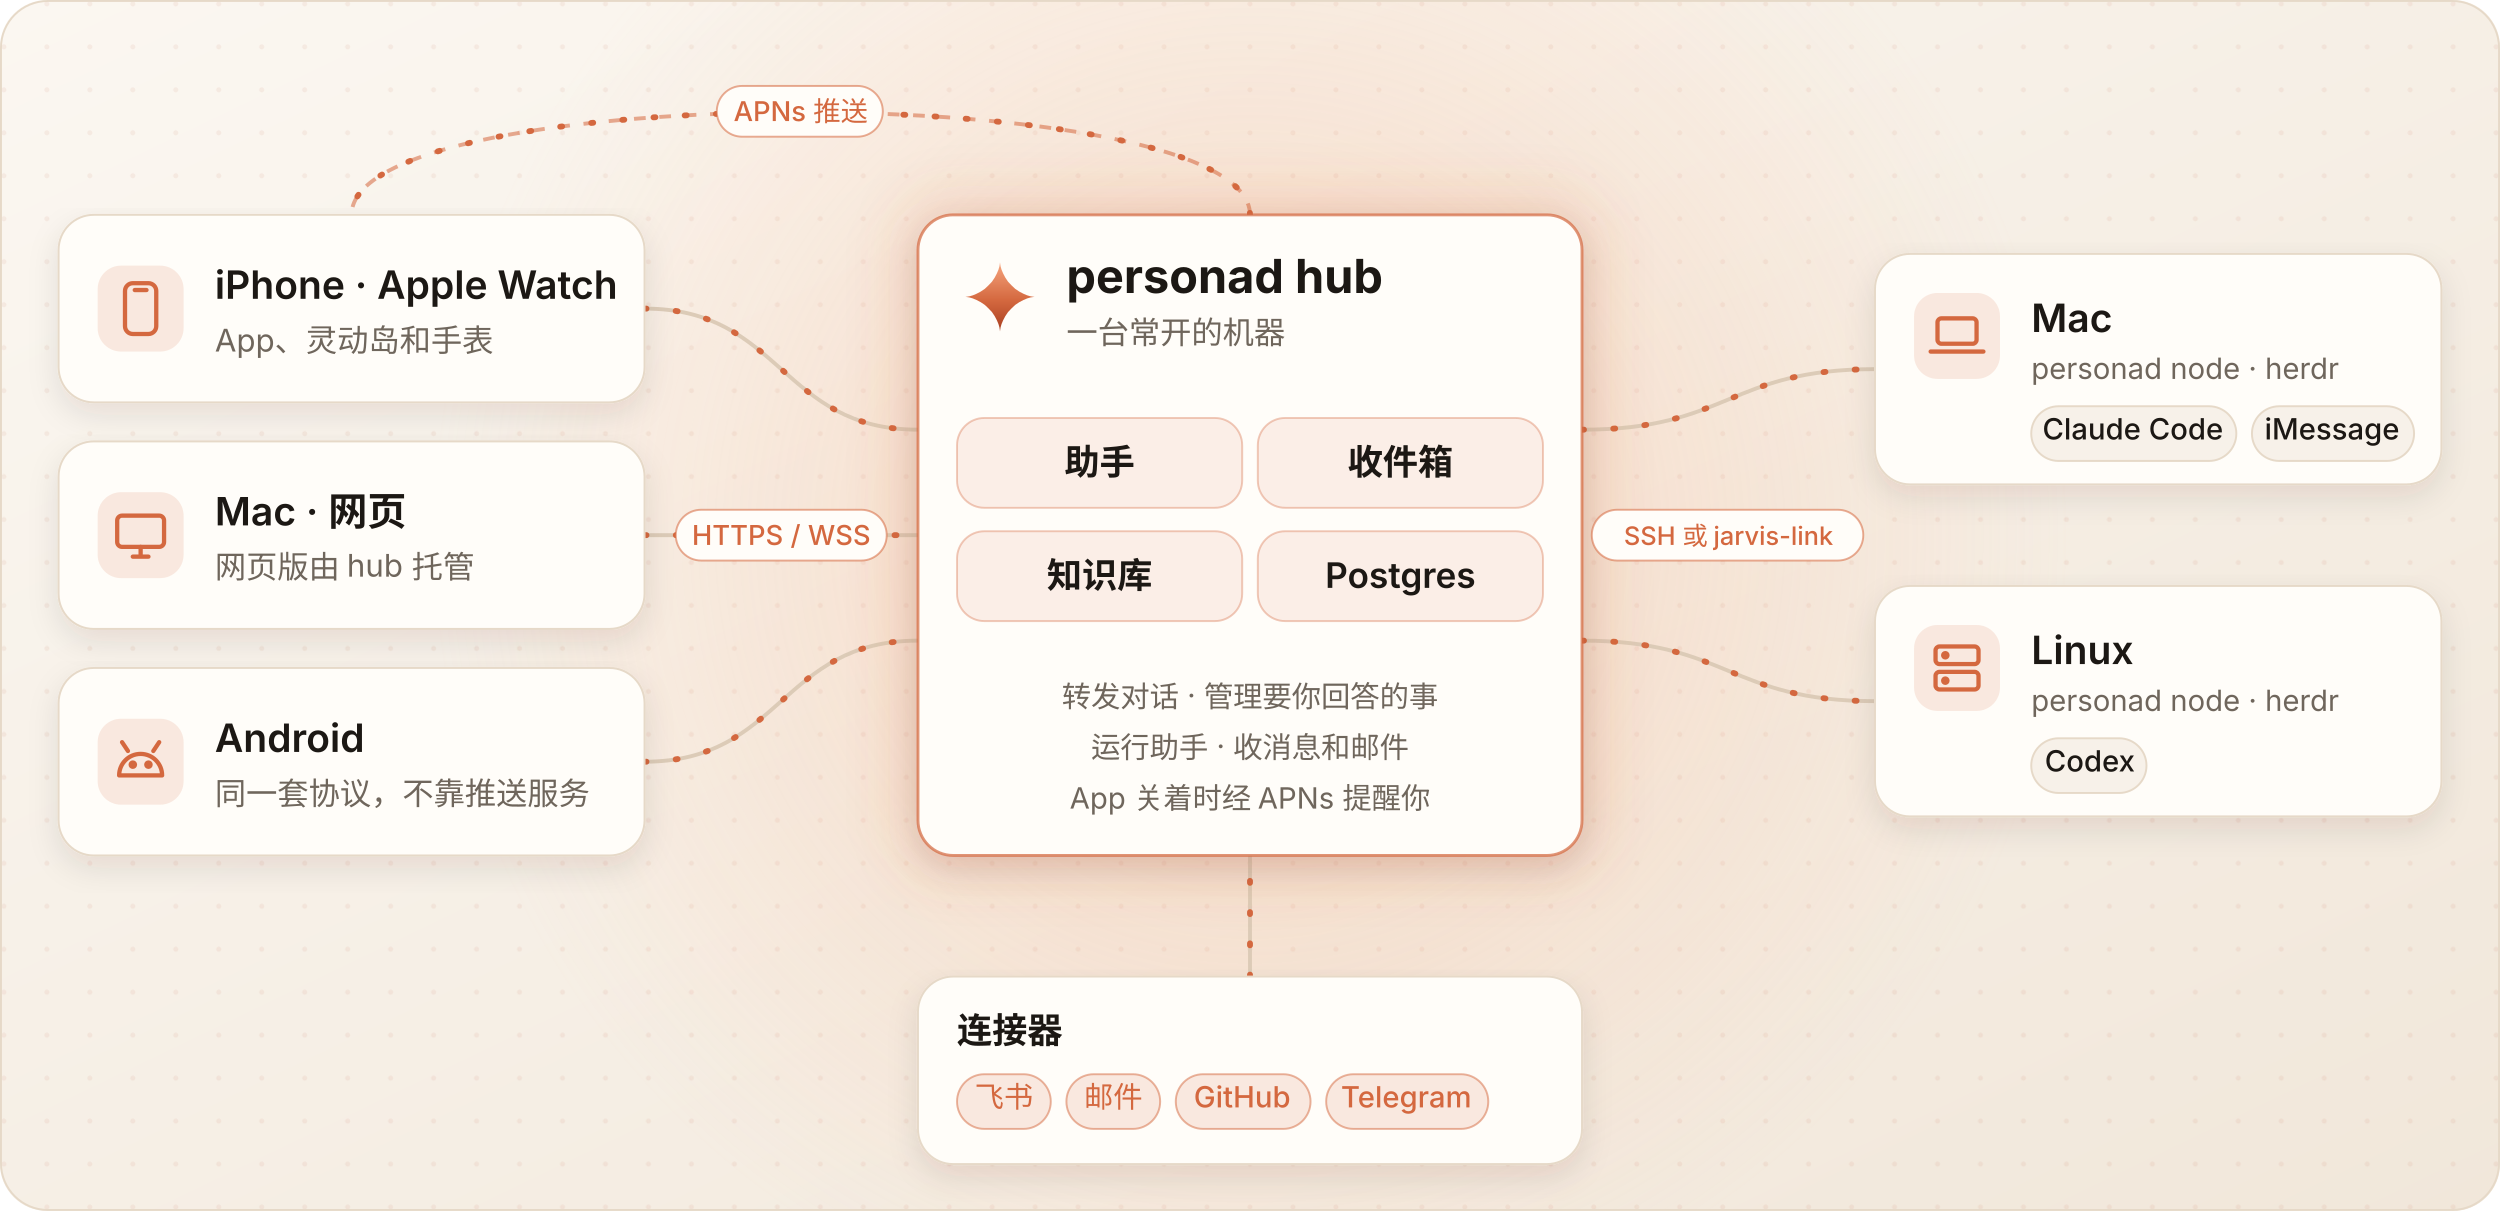
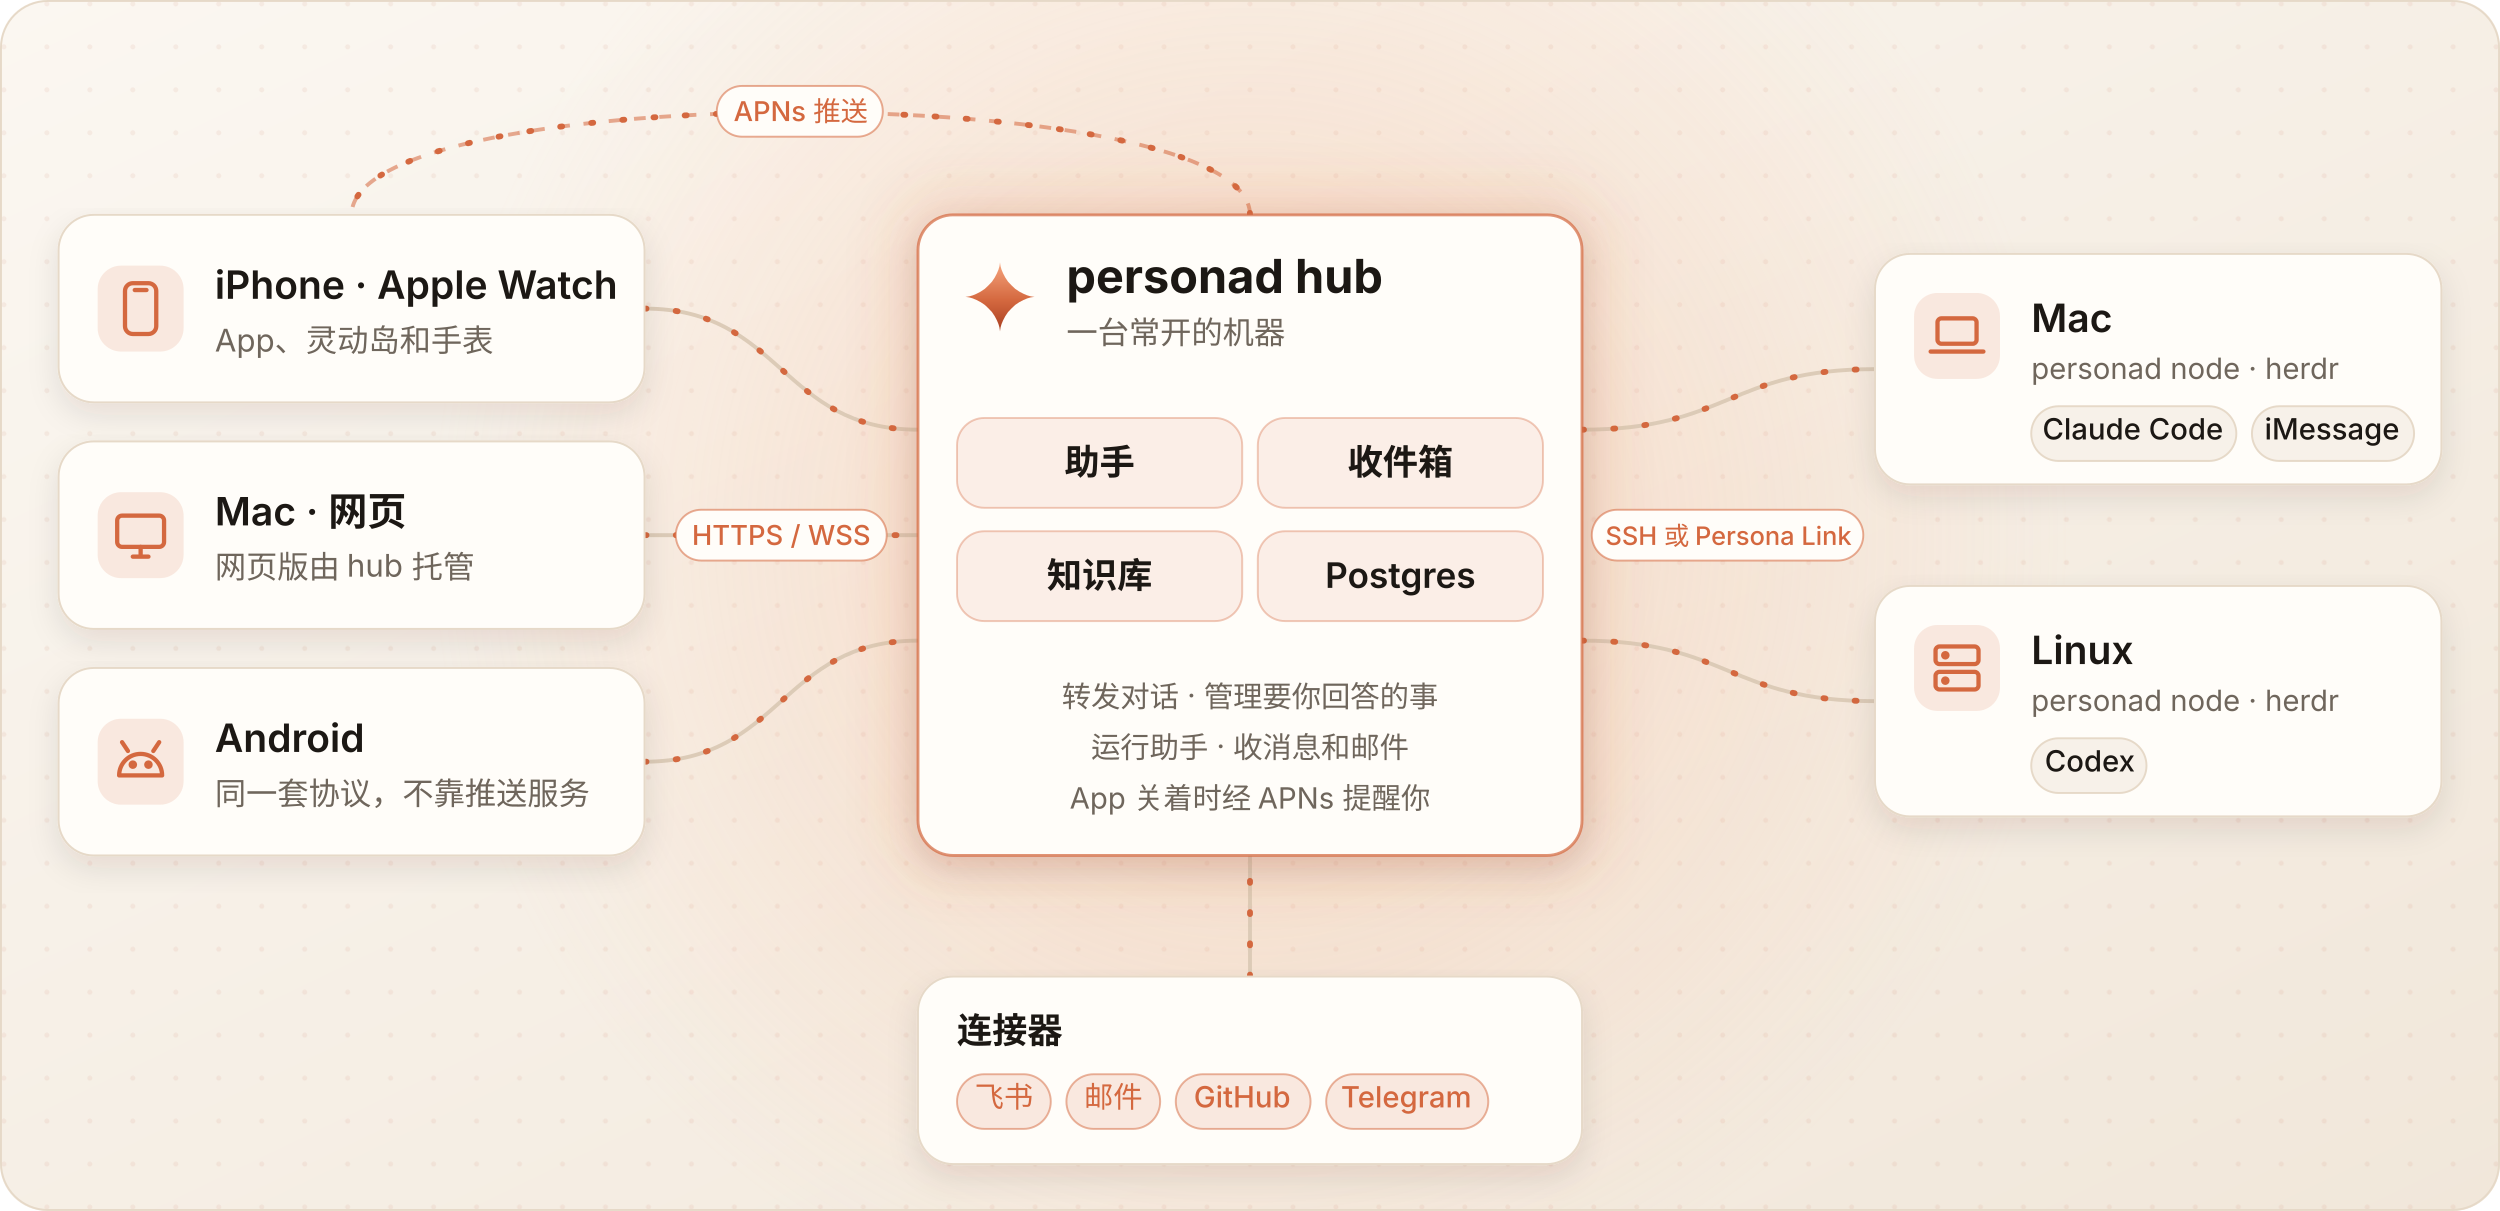
<svg xmlns="http://www.w3.org/2000/svg" width="1280" height="620" viewBox="0 0 1280 620">
  <style>
  .flow { animation: flow 1.6s linear infinite; }
  .slow { animation-duration: 3.2s; }
  @keyframes flow { to { stroke-dashoffset: -32; } }
  @media (prefers-reduced-motion: reduce) { .flow { animation: none; } }
</style>
  <defs>
    <linearGradient id="bg" x1="0" y1="0" x2="1" y2="1">
      <stop offset="0" stop-color="#fbf7f1" />
      <stop offset="1" stop-color="#f1e7da" />
    </linearGradient>
    <radialGradient id="halo" cx="640" cy="274" r="420" gradientUnits="userSpaceOnUse">
      <stop offset="0" stop-color="#f6b48f" stop-opacity="0.39" />
      <stop offset="1" stop-color="#f6b48f" stop-opacity="0" />
    </radialGradient>
    <linearGradient id="spark" x1="0" y1="0" x2="0" y2="1">
      <stop offset="0" stop-color="#f6a57e" />
      <stop offset=".55" stop-color="#d4683f" />
      <stop offset="1" stop-color="#a83e1f" />
    </linearGradient>
    <pattern id="dots" width="22" height="22" patternUnits="userSpaceOnUse">
      <circle cx="2" cy="2" r="1.3" fill="#b03e22" fill-opacity="0.07" />
    </pattern>
    <filter id="shadow" x="-10%" y="-10%" width="120%" height="130%">
      <feDropShadow dx="0" dy="6" stdDeviation="8" flood-color="#3c1e0a" flood-opacity="0.1" />
    </filter>
    <filter id="glow" x="-20%" y="-20%" width="140%" height="140%">
      <feGaussianBlur stdDeviation="14" />
    </filter>
    <clipPath id="frame">
      <rect width="1280" height="620" rx="24" />
    </clipPath>
  </defs>
  <g clip-path="url(#frame)">
    <rect width="1280" height="620" fill="url(#bg)" />
    <rect width="1280" height="620" fill="url(#dots)" />
    <rect width="1280" height="620" fill="url(#halo)" />
    <path d="M330 158 C400 158 400 220 470 220" fill="none" stroke="#dccbb7" stroke-width="2" />
    <path class="flow" d="M330 158 C400 158 400 220 470 220" fill="none" stroke="#d4683f" stroke-width="3" stroke-linecap="round" stroke-dasharray="1 15" />
    <path d="M330 274 L470 274" fill="none" stroke="#dccbb7" stroke-width="2" />
    <path class="flow" d="M330 274 L470 274" fill="none" stroke="#d4683f" stroke-width="3" stroke-linecap="round" stroke-dasharray="1 15" />
    <path d="M330 390 C400 390 400 328 470 328" fill="none" stroke="#dccbb7" stroke-width="2" />
    <path class="flow" d="M330 390 C400 390 400 328 470 328" fill="none" stroke="#d4683f" stroke-width="3" stroke-linecap="round" stroke-dasharray="1 15" />
    <path d="M810 220 C885 220 885 189 960 189" fill="none" stroke="#dccbb7" stroke-width="2" />
    <path class="flow" d="M810 220 C885 220 885 189 960 189" fill="none" stroke="#d4683f" stroke-width="3" stroke-linecap="round" stroke-dasharray="1 15" />
    <path d="M810 328 C885 328 885 359 960 359" fill="none" stroke="#dccbb7" stroke-width="2" />
    <path class="flow" d="M810 328 C885 328 885 359 960 359" fill="none" stroke="#d4683f" stroke-width="3" stroke-linecap="round" stroke-dasharray="1 15" />
    <path d="M640 500 L640 438" fill="none" stroke="#dccbb7" stroke-width="2" />
    <path class="flow" d="M640 500 L640 438" fill="none" stroke="#d4683f" stroke-width="3" stroke-linecap="round" stroke-dasharray="1 15" />
    <path d="M640 110 C640 40 180 40 180 110" fill="none" stroke="#d4683f" stroke-opacity=".55" stroke-width="2" stroke-dasharray="6 7" />
    <path class="flow slow" d="M640 110 C640 40 180 40 180 110" fill="none" stroke="#d4683f" stroke-width="3" stroke-linecap="round" stroke-dasharray="1 15" />
    <rect x="30" y="110" width="300" height="96" rx="18" fill="#fffdf9" stroke="#e6d9c8" stroke-width="1" stroke-opacity="1" filter="url(#shadow)" />
    <rect x="50" y="136" width="44" height="44" rx="12" fill="#d4683f" fill-opacity=".14" />
    <g transform="translate(72 158)" fill="none" stroke="#d4683f" stroke-width="2.2" stroke-linecap="round" stroke-linejoin="round" color="#d4683f">
      <rect x="-8" y="-13" width="16" height="26" rx="4" />
      <path d="M-3 -9.5h6" />
    </g>
    <text x="110" y="153" font-family="-apple-system, BlinkMacSystemFont, 'PingFang SC', 'Hiragino Sans GB', 'Microsoft YaHei', 'Noto Sans SC', sans-serif" font-size="20" font-weight="600" fill="#1c1814" text-anchor="start">iPhone · Apple Watch</text>
    <text x="110" y="180" font-family="-apple-system, BlinkMacSystemFont, 'PingFang SC', 'Hiragino Sans GB', 'Microsoft YaHei', 'Noto Sans SC', sans-serif" font-size="16" font-weight="400" fill="#6f665c" text-anchor="start">App、灵动岛和手表</text>
    <rect x="30" y="226" width="300" height="96" rx="18" fill="#fffdf9" stroke="#e6d9c8" stroke-width="1" stroke-opacity="1" filter="url(#shadow)" />
    <rect x="50" y="252" width="44" height="44" rx="12" fill="#d4683f" fill-opacity=".14" />
    <g transform="translate(72 274)" fill="none" stroke="#d4683f" stroke-width="2.2" stroke-linecap="round" stroke-linejoin="round" color="#d4683f">
      <rect x="-12" y="-10" width="24" height="16" rx="2.5" />
      <path d="M-4 11h8M0 6v5" />
    </g>
    <text x="110" y="269" font-family="-apple-system, BlinkMacSystemFont, 'PingFang SC', 'Hiragino Sans GB', 'Microsoft YaHei', 'Noto Sans SC', sans-serif" font-size="20" font-weight="600" fill="#1c1814" text-anchor="start">Mac · 网页</text>
    <text x="110" y="296" font-family="-apple-system, BlinkMacSystemFont, 'PingFang SC', 'Hiragino Sans GB', 'Microsoft YaHei', 'Noto Sans SC', sans-serif" font-size="16" font-weight="400" fill="#6f665c" text-anchor="start">网页版由 hub 托管</text>
    <rect x="30" y="342" width="300" height="96" rx="18" fill="#fffdf9" stroke="#e6d9c8" stroke-width="1" stroke-opacity="1" filter="url(#shadow)" />
    <rect x="50" y="368" width="44" height="44" rx="12" fill="#d4683f" fill-opacity=".14" />
    <g transform="translate(72 390)" fill="none" stroke="#d4683f" stroke-width="2.2" stroke-linecap="round" stroke-linejoin="round" color="#d4683f">
      <path d="M-11 7a11 11 0 0 1 22 0z" />
      <path d="M-6.5 -5.5l-3 -4.5M6.5 -5.5l3 -4.5" />
      <circle cx="-4" cy="1.5" r="1.1" fill="currentColor" />
      <circle cx="4" cy="1.5" r="1.1" fill="currentColor" />
    </g>
    <text x="110" y="385" font-family="-apple-system, BlinkMacSystemFont, 'PingFang SC', 'Hiragino Sans GB', 'Microsoft YaHei', 'Noto Sans SC', sans-serif" font-size="20" font-weight="600" fill="#1c1814" text-anchor="start">Android</text>
    <text x="110" y="412" font-family="-apple-system, BlinkMacSystemFont, 'PingFang SC', 'Hiragino Sans GB', 'Microsoft YaHei', 'Noto Sans SC', sans-serif" font-size="16" font-weight="400" fill="#6f665c" text-anchor="start">同一套协议，不靠推送服务</text>
    <rect x="462" y="102" width="356" height="344" rx="24" fill="#d4683f" fill-opacity=".18" filter="url(#glow)" />
    <rect x="470" y="110" width="340" height="328" rx="18" fill="#fffdf9" stroke="#d4683f" stroke-width="1.5" stroke-opacity="0.7" filter="url(#shadow)" />
    <path d="M530.0 152.0 L529.7 152.0 L528.9 152.1 L527.6 152.3 L525.9 152.8 L524.0 153.6 L521.9 154.7 L519.8 156.1 L517.9 157.9 L516.1 159.8 L514.7 161.9 L513.6 164.0 L512.8 165.9 L512.3 167.6 L512.1 168.9 L512.0 169.7 L512.0 170.0 L512.0 169.7 L511.9 168.9 L511.7 167.6 L511.2 165.9 L510.4 164.0 L509.3 161.9 L507.9 159.8 L506.1 157.9 L504.2 156.1 L502.1 154.7 L500.0 153.6 L498.1 152.8 L496.4 152.3 L495.1 152.1 L494.3 152.0 L494.0 152.0 L494.3 152.0 L495.1 151.9 L496.4 151.7 L498.1 151.2 L500.0 150.4 L502.1 149.3 L504.2 147.9 L506.1 146.1 L507.9 144.2 L509.3 142.1 L510.4 140.0 L511.2 138.1 L511.7 136.4 L511.9 135.1 L512.0 134.3 L512.0 134.0 L512.0 134.3 L512.1 135.1 L512.3 136.4 L512.8 138.1 L513.6 140.0 L514.7 142.1 L516.1 144.2 L517.9 146.1 L519.8 147.9 L521.9 149.3 L524.0 150.4 L525.9 151.2 L527.6 151.7 L528.9 151.9 L529.7 152.0 Z" fill="url(#spark)" />
    <text x="546" y="150" font-family="-apple-system, BlinkMacSystemFont, 'PingFang SC', 'Hiragino Sans GB', 'Microsoft YaHei', 'Noto Sans SC', sans-serif" font-size="24" font-weight="700" fill="#1c1814" text-anchor="start">personad hub</text>
    <text x="546" y="176" font-family="-apple-system, BlinkMacSystemFont, 'PingFang SC', 'Hiragino Sans GB', 'Microsoft YaHei', 'Noto Sans SC', sans-serif" font-size="16" font-weight="400" fill="#6f665c" text-anchor="start">一台常开的机器</text>
    <rect x="490" y="214" width="146" height="46" rx="14" fill="#d4683f" fill-opacity=".10" stroke="#d4683f" stroke-opacity=".35" />
    <text x="563" y="243" font-family="-apple-system, BlinkMacSystemFont, 'PingFang SC', 'Hiragino Sans GB', 'Microsoft YaHei', 'Noto Sans SC', sans-serif" font-size="18" font-weight="600" fill="#1c1814" text-anchor="middle">助手</text>
    <rect x="644" y="214" width="146" height="46" rx="14" fill="#d4683f" fill-opacity=".10" stroke="#d4683f" stroke-opacity=".35" />
    <text x="717" y="243" font-family="-apple-system, BlinkMacSystemFont, 'PingFang SC', 'Hiragino Sans GB', 'Microsoft YaHei', 'Noto Sans SC', sans-serif" font-size="18" font-weight="600" fill="#1c1814" text-anchor="middle">收件箱</text>
    <rect x="490" y="272" width="146" height="46" rx="14" fill="#d4683f" fill-opacity=".10" stroke="#d4683f" stroke-opacity=".35" />
    <text x="563" y="301" font-family="-apple-system, BlinkMacSystemFont, 'PingFang SC', 'Hiragino Sans GB', 'Microsoft YaHei', 'Noto Sans SC', sans-serif" font-size="18" font-weight="600" fill="#1c1814" text-anchor="middle">知识库</text>
    <rect x="644" y="272" width="146" height="46" rx="14" fill="#d4683f" fill-opacity=".10" stroke="#d4683f" stroke-opacity=".35" />
    <text x="717" y="301" font-family="-apple-system, BlinkMacSystemFont, 'PingFang SC', 'Hiragino Sans GB', 'Microsoft YaHei', 'Noto Sans SC', sans-serif" font-size="18" font-weight="600" fill="#1c1814" text-anchor="middle">Postgres</text>
    <text x="640" y="362" font-family="-apple-system, BlinkMacSystemFont, 'PingFang SC', 'Hiragino Sans GB', 'Microsoft YaHei', 'Noto Sans SC', sans-serif" font-size="15" font-weight="400" fill="#6f665c" text-anchor="middle">转发对话 · 管理要你回答的事</text>
    <text x="640" y="388" font-family="-apple-system, BlinkMacSystemFont, 'PingFang SC', 'Hiragino Sans GB', 'Microsoft YaHei', 'Noto Sans SC', sans-serif" font-size="15" font-weight="400" fill="#6f665c" text-anchor="middle">运行助手 · 收消息和邮件</text>
    <text x="640" y="414" font-family="-apple-system, BlinkMacSystemFont, 'PingFang SC', 'Hiragino Sans GB', 'Microsoft YaHei', 'Noto Sans SC', sans-serif" font-size="15" font-weight="400" fill="#6f665c" text-anchor="middle">App 关着时经 APNs 提醒你</text>
    <rect x="960" y="130" width="290" height="118" rx="18" fill="#fffdf9" stroke="#e6d9c8" stroke-width="1" stroke-opacity="1" filter="url(#shadow)" />
    <rect x="980" y="150" width="44" height="44" rx="12" fill="#d4683f" fill-opacity=".14" />
    <g transform="translate(1002 172)" fill="none" stroke="#d4683f" stroke-width="2.2" stroke-linecap="round" stroke-linejoin="round" color="#d4683f">
      <rect x="-10" y="-9" width="20" height="13" rx="2" />
      <path d="M-13.5 8h27" />
    </g>
    <text x="1040" y="170" font-family="-apple-system, BlinkMacSystemFont, 'PingFang SC', 'Hiragino Sans GB', 'Microsoft YaHei', 'Noto Sans SC', sans-serif" font-size="20" font-weight="600" fill="#1c1814" text-anchor="start">Mac</text>
    <text x="1040" y="194" font-family="-apple-system, BlinkMacSystemFont, 'PingFang SC', 'Hiragino Sans GB', 'Microsoft YaHei', 'Noto Sans SC', sans-serif" font-size="15" font-weight="400" fill="#6f665c" text-anchor="start">personad node · herdr</text>
    <rect x="1040" y="208" width="105" height="28" rx="14.0" fill="#f1e7da" fill-opacity=".5" stroke="#e6d9c8" stroke-opacity="1" />
    <text x="1092" y="225" font-family="-apple-system, BlinkMacSystemFont, 'PingFang SC', 'Hiragino Sans GB', 'Microsoft YaHei', 'Noto Sans SC', sans-serif" font-size="15" font-weight="500" fill="#1c1814" text-anchor="middle">Claude Code</text>
    <rect x="1153" y="208" width="83" height="28" rx="14.0" fill="#f1e7da" fill-opacity=".5" stroke="#e6d9c8" stroke-opacity="1" />
    <text x="1194" y="225" font-family="-apple-system, BlinkMacSystemFont, 'PingFang SC', 'Hiragino Sans GB', 'Microsoft YaHei', 'Noto Sans SC', sans-serif" font-size="15" font-weight="500" fill="#1c1814" text-anchor="middle">iMessage</text>
    <rect x="960" y="300" width="290" height="118" rx="18" fill="#fffdf9" stroke="#e6d9c8" stroke-width="1" stroke-opacity="1" filter="url(#shadow)" />
    <rect x="980" y="320" width="44" height="44" rx="12" fill="#d4683f" fill-opacity=".14" />
    <g transform="translate(1002 342)" fill="none" stroke="#d4683f" stroke-width="2.2" stroke-linecap="round" stroke-linejoin="round" color="#d4683f">
      <rect x="-11" y="-11" width="22" height="9" rx="2" />
      <rect x="-11" y="2" width="22" height="9" rx="2" />
      <circle cx="-6" cy="-6.5" r="1.1" fill="currentColor" />
      <circle cx="-6" cy="6.5" r="1.1" fill="currentColor" />
    </g>
    <text x="1040" y="340" font-family="-apple-system, BlinkMacSystemFont, 'PingFang SC', 'Hiragino Sans GB', 'Microsoft YaHei', 'Noto Sans SC', sans-serif" font-size="20" font-weight="600" fill="#1c1814" text-anchor="start">Linux</text>
    <text x="1040" y="364" font-family="-apple-system, BlinkMacSystemFont, 'PingFang SC', 'Hiragino Sans GB', 'Microsoft YaHei', 'Noto Sans SC', sans-serif" font-size="15" font-weight="400" fill="#6f665c" text-anchor="start">personad node · herdr</text>
    <rect x="1040" y="378" width="59" height="28" rx="14.0" fill="#f1e7da" fill-opacity=".5" stroke="#e6d9c8" stroke-opacity="1" />
    <text x="1070" y="395" font-family="-apple-system, BlinkMacSystemFont, 'PingFang SC', 'Hiragino Sans GB', 'Microsoft YaHei', 'Noto Sans SC', sans-serif" font-size="15" font-weight="500" fill="#1c1814" text-anchor="middle">Codex</text>
    <rect x="470" y="500" width="340" height="96" rx="18" fill="#fffdf9" stroke="#e6d9c8" stroke-width="1" stroke-opacity="1" filter="url(#shadow)" />
    <text x="490" y="534" font-family="-apple-system, BlinkMacSystemFont, 'PingFang SC', 'Hiragino Sans GB', 'Microsoft YaHei', 'Noto Sans SC', sans-serif" font-size="18" font-weight="600" fill="#1c1814" text-anchor="start">连接器</text>
    <rect x="490" y="550" width="48" height="28" rx="14.0" fill="#d4683f" fill-opacity=".14" stroke="#d4683f" stroke-opacity=".5" />
    <text x="514" y="567" font-family="-apple-system, BlinkMacSystemFont, 'PingFang SC', 'Hiragino Sans GB', 'Microsoft YaHei', 'Noto Sans SC', sans-serif" font-size="15" font-weight="500" fill="#d4683f" text-anchor="middle">飞书</text>
    <rect x="546" y="550" width="48" height="28" rx="14.0" fill="#d4683f" fill-opacity=".14" stroke="#d4683f" stroke-opacity=".5" />
    <text x="570" y="567" font-family="-apple-system, BlinkMacSystemFont, 'PingFang SC', 'Hiragino Sans GB', 'Microsoft YaHei', 'Noto Sans SC', sans-serif" font-size="15" font-weight="500" fill="#d4683f" text-anchor="middle">邮件</text>
    <rect x="602" y="550" width="69" height="28" rx="14.0" fill="#d4683f" fill-opacity=".14" stroke="#d4683f" stroke-opacity=".5" />
    <text x="636" y="567" font-family="-apple-system, BlinkMacSystemFont, 'PingFang SC', 'Hiragino Sans GB', 'Microsoft YaHei', 'Noto Sans SC', sans-serif" font-size="15" font-weight="500" fill="#d4683f" text-anchor="middle">GitHub</text>
    <rect x="679" y="550" width="83" height="28" rx="14.0" fill="#d4683f" fill-opacity=".14" stroke="#d4683f" stroke-opacity=".5" />
    <text x="720" y="567" font-family="-apple-system, BlinkMacSystemFont, 'PingFang SC', 'Hiragino Sans GB', 'Microsoft YaHei', 'Noto Sans SC', sans-serif" font-size="15" font-weight="500" fill="#d4683f" text-anchor="middle">Telegram</text>
    <rect x="346" y="261" width="108" height="26" rx="13" fill="#fffdf9" stroke="#d4683f" stroke-opacity=".55" />
    <text x="400" y="279" font-family="-apple-system, BlinkMacSystemFont, 'PingFang SC', 'Hiragino Sans GB', 'Microsoft YaHei', 'Noto Sans SC', sans-serif" font-size="14" font-weight="500" fill="#d4683f" text-anchor="middle">HTTPS / WSS</text>
    <rect x="815" y="261" width="139" height="26" rx="13" fill="#fffdf9" stroke="#d4683f" stroke-opacity=".55" />
-     <text x="885" y="279" font-family="-apple-system, BlinkMacSystemFont, 'PingFang SC', 'Hiragino Sans GB', 'Microsoft YaHei', 'Noto Sans SC', sans-serif" font-size="13" font-weight="500" fill="#d4683f" text-anchor="middle">SSH 或 jarvis-link</text>
+     <text x="885" y="279" font-family="-apple-system, BlinkMacSystemFont, 'PingFang SC', 'Hiragino Sans GB', 'Microsoft YaHei', 'Noto Sans SC', sans-serif" font-size="13" font-weight="500" fill="#d4683f" text-anchor="middle">SSH 或 Persona Link</text>
    <rect x="367" y="44" width="85" height="26" rx="13" fill="#fffdf9" stroke="#d4683f" stroke-opacity=".55" />
    <text x="410" y="62" font-family="-apple-system, BlinkMacSystemFont, 'PingFang SC', 'Hiragino Sans GB', 'Microsoft YaHei', 'Noto Sans SC', sans-serif" font-size="14" font-weight="500" fill="#d4683f" text-anchor="middle">APNs 推送</text>
    <rect x=".5" y=".5" width="1279" height="619" rx="24" fill="none" stroke="#e6d9c8" />
  </g>
</svg>
